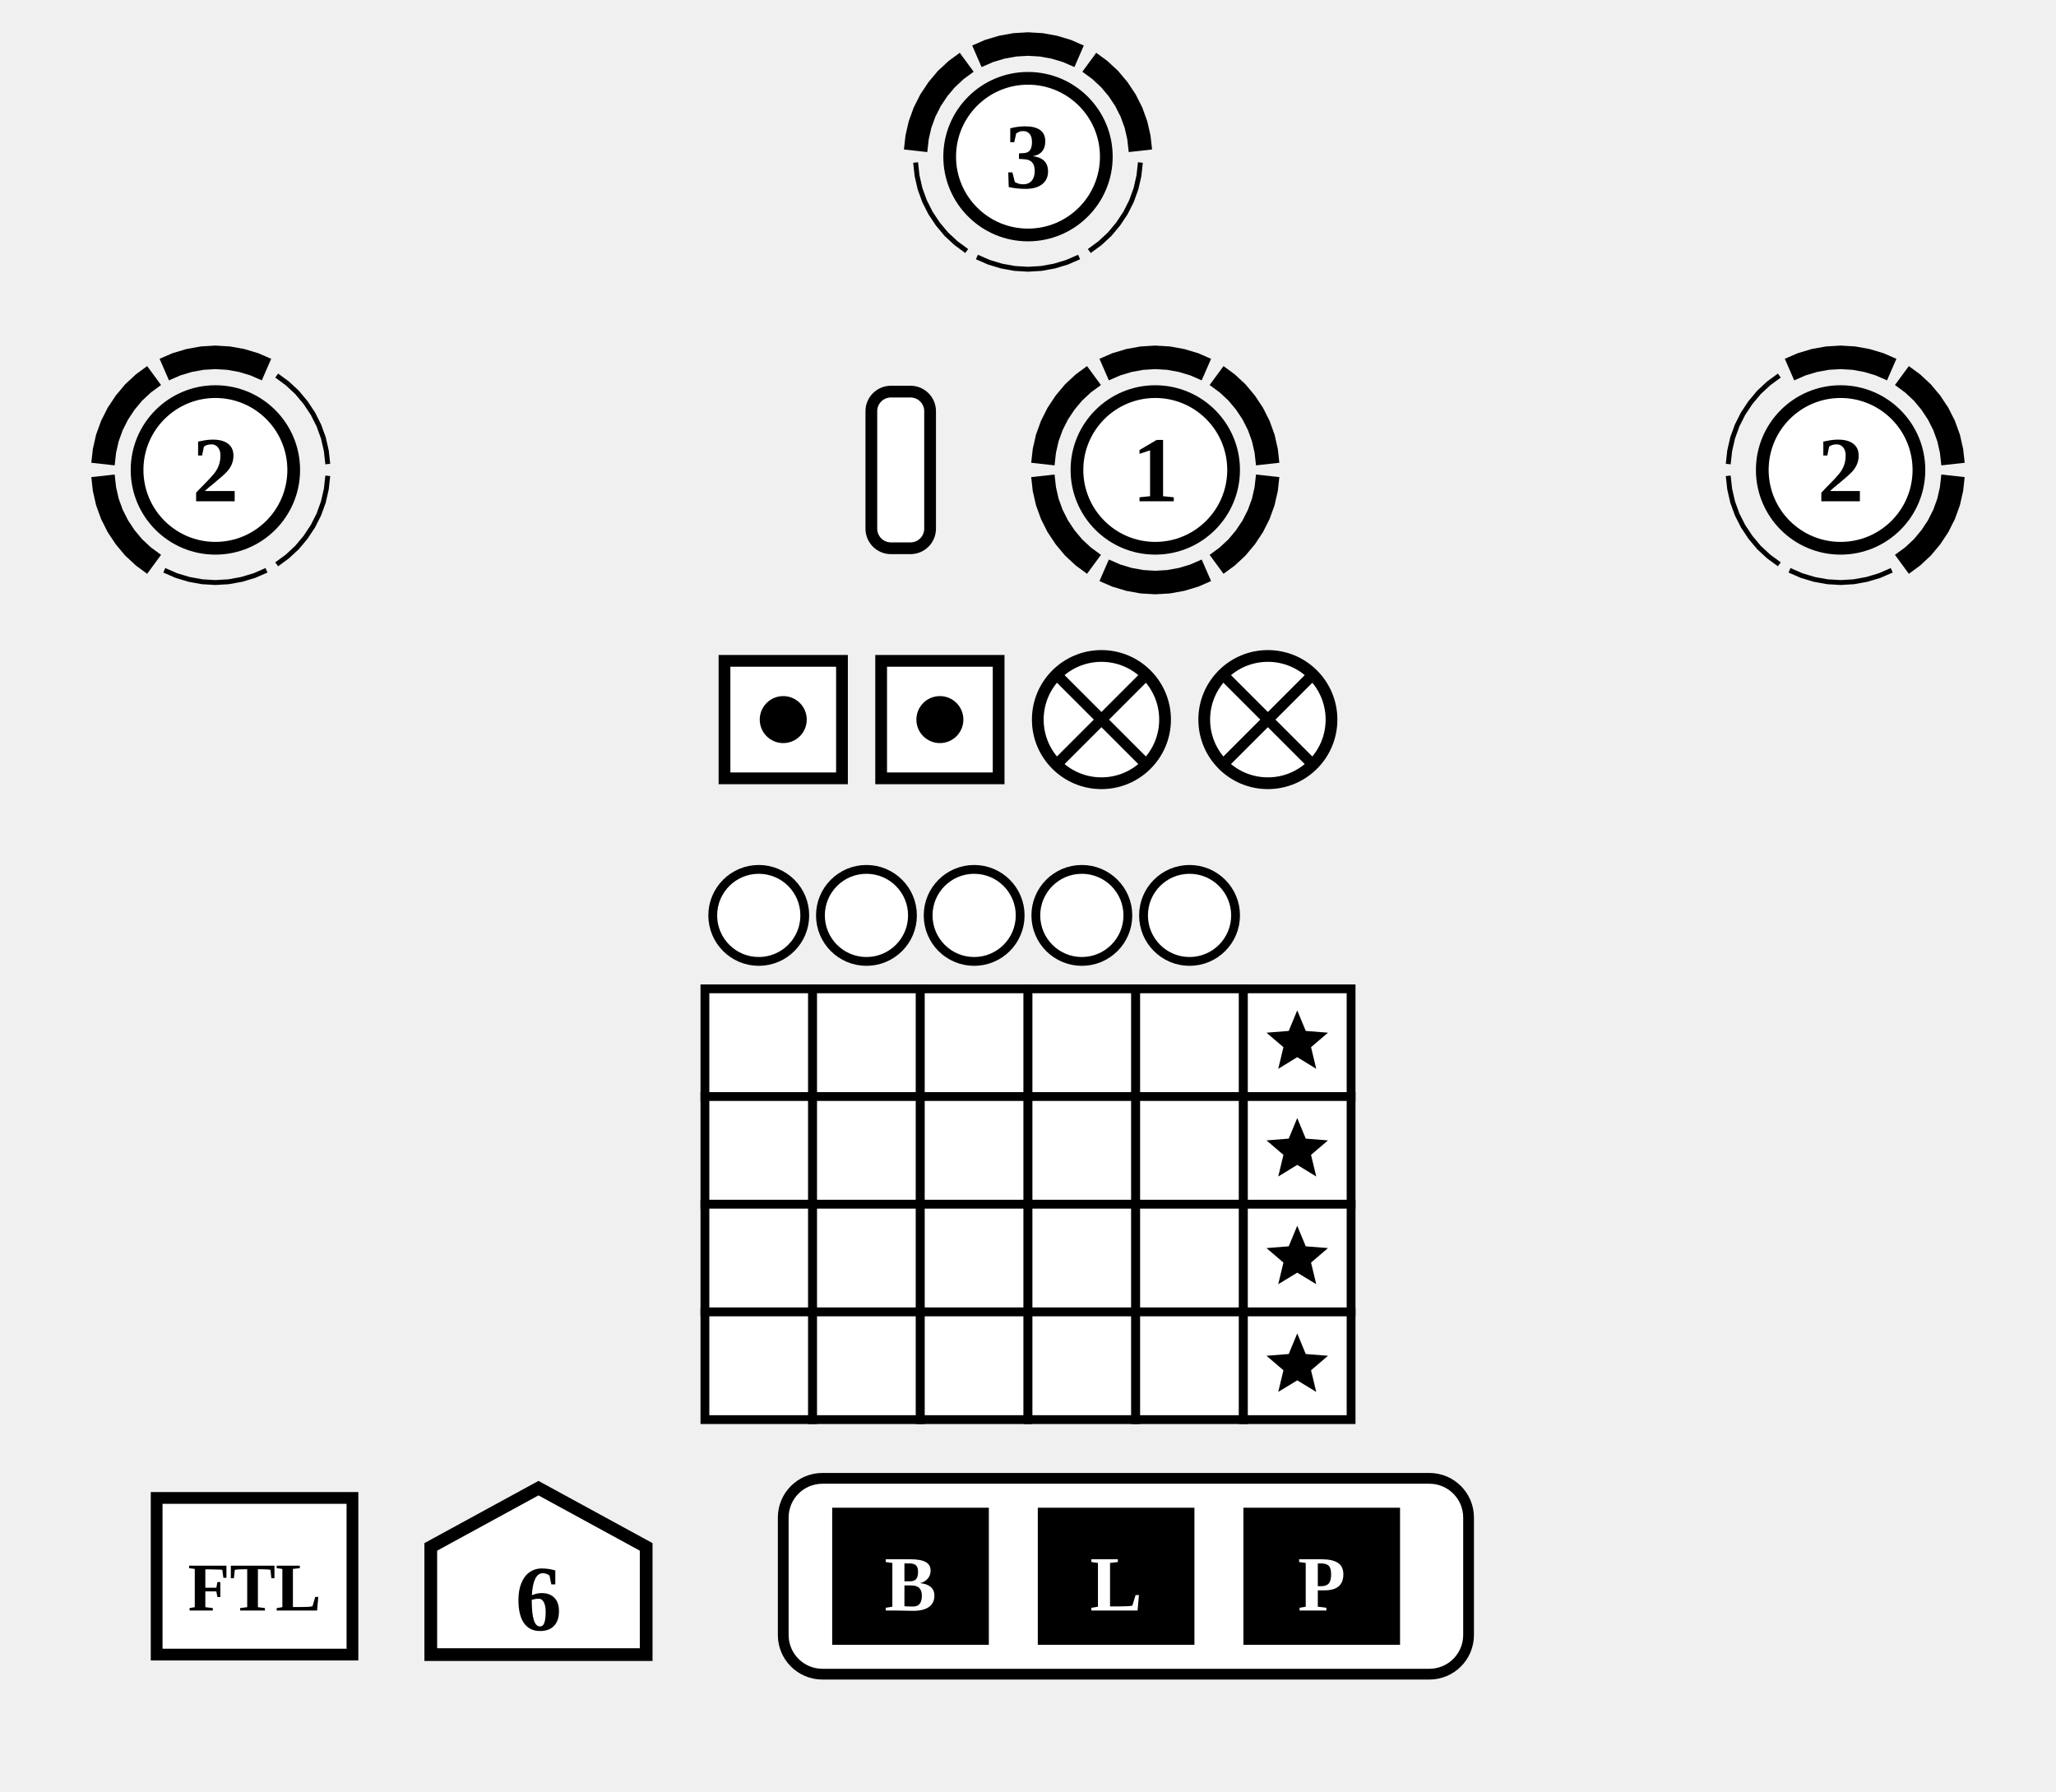
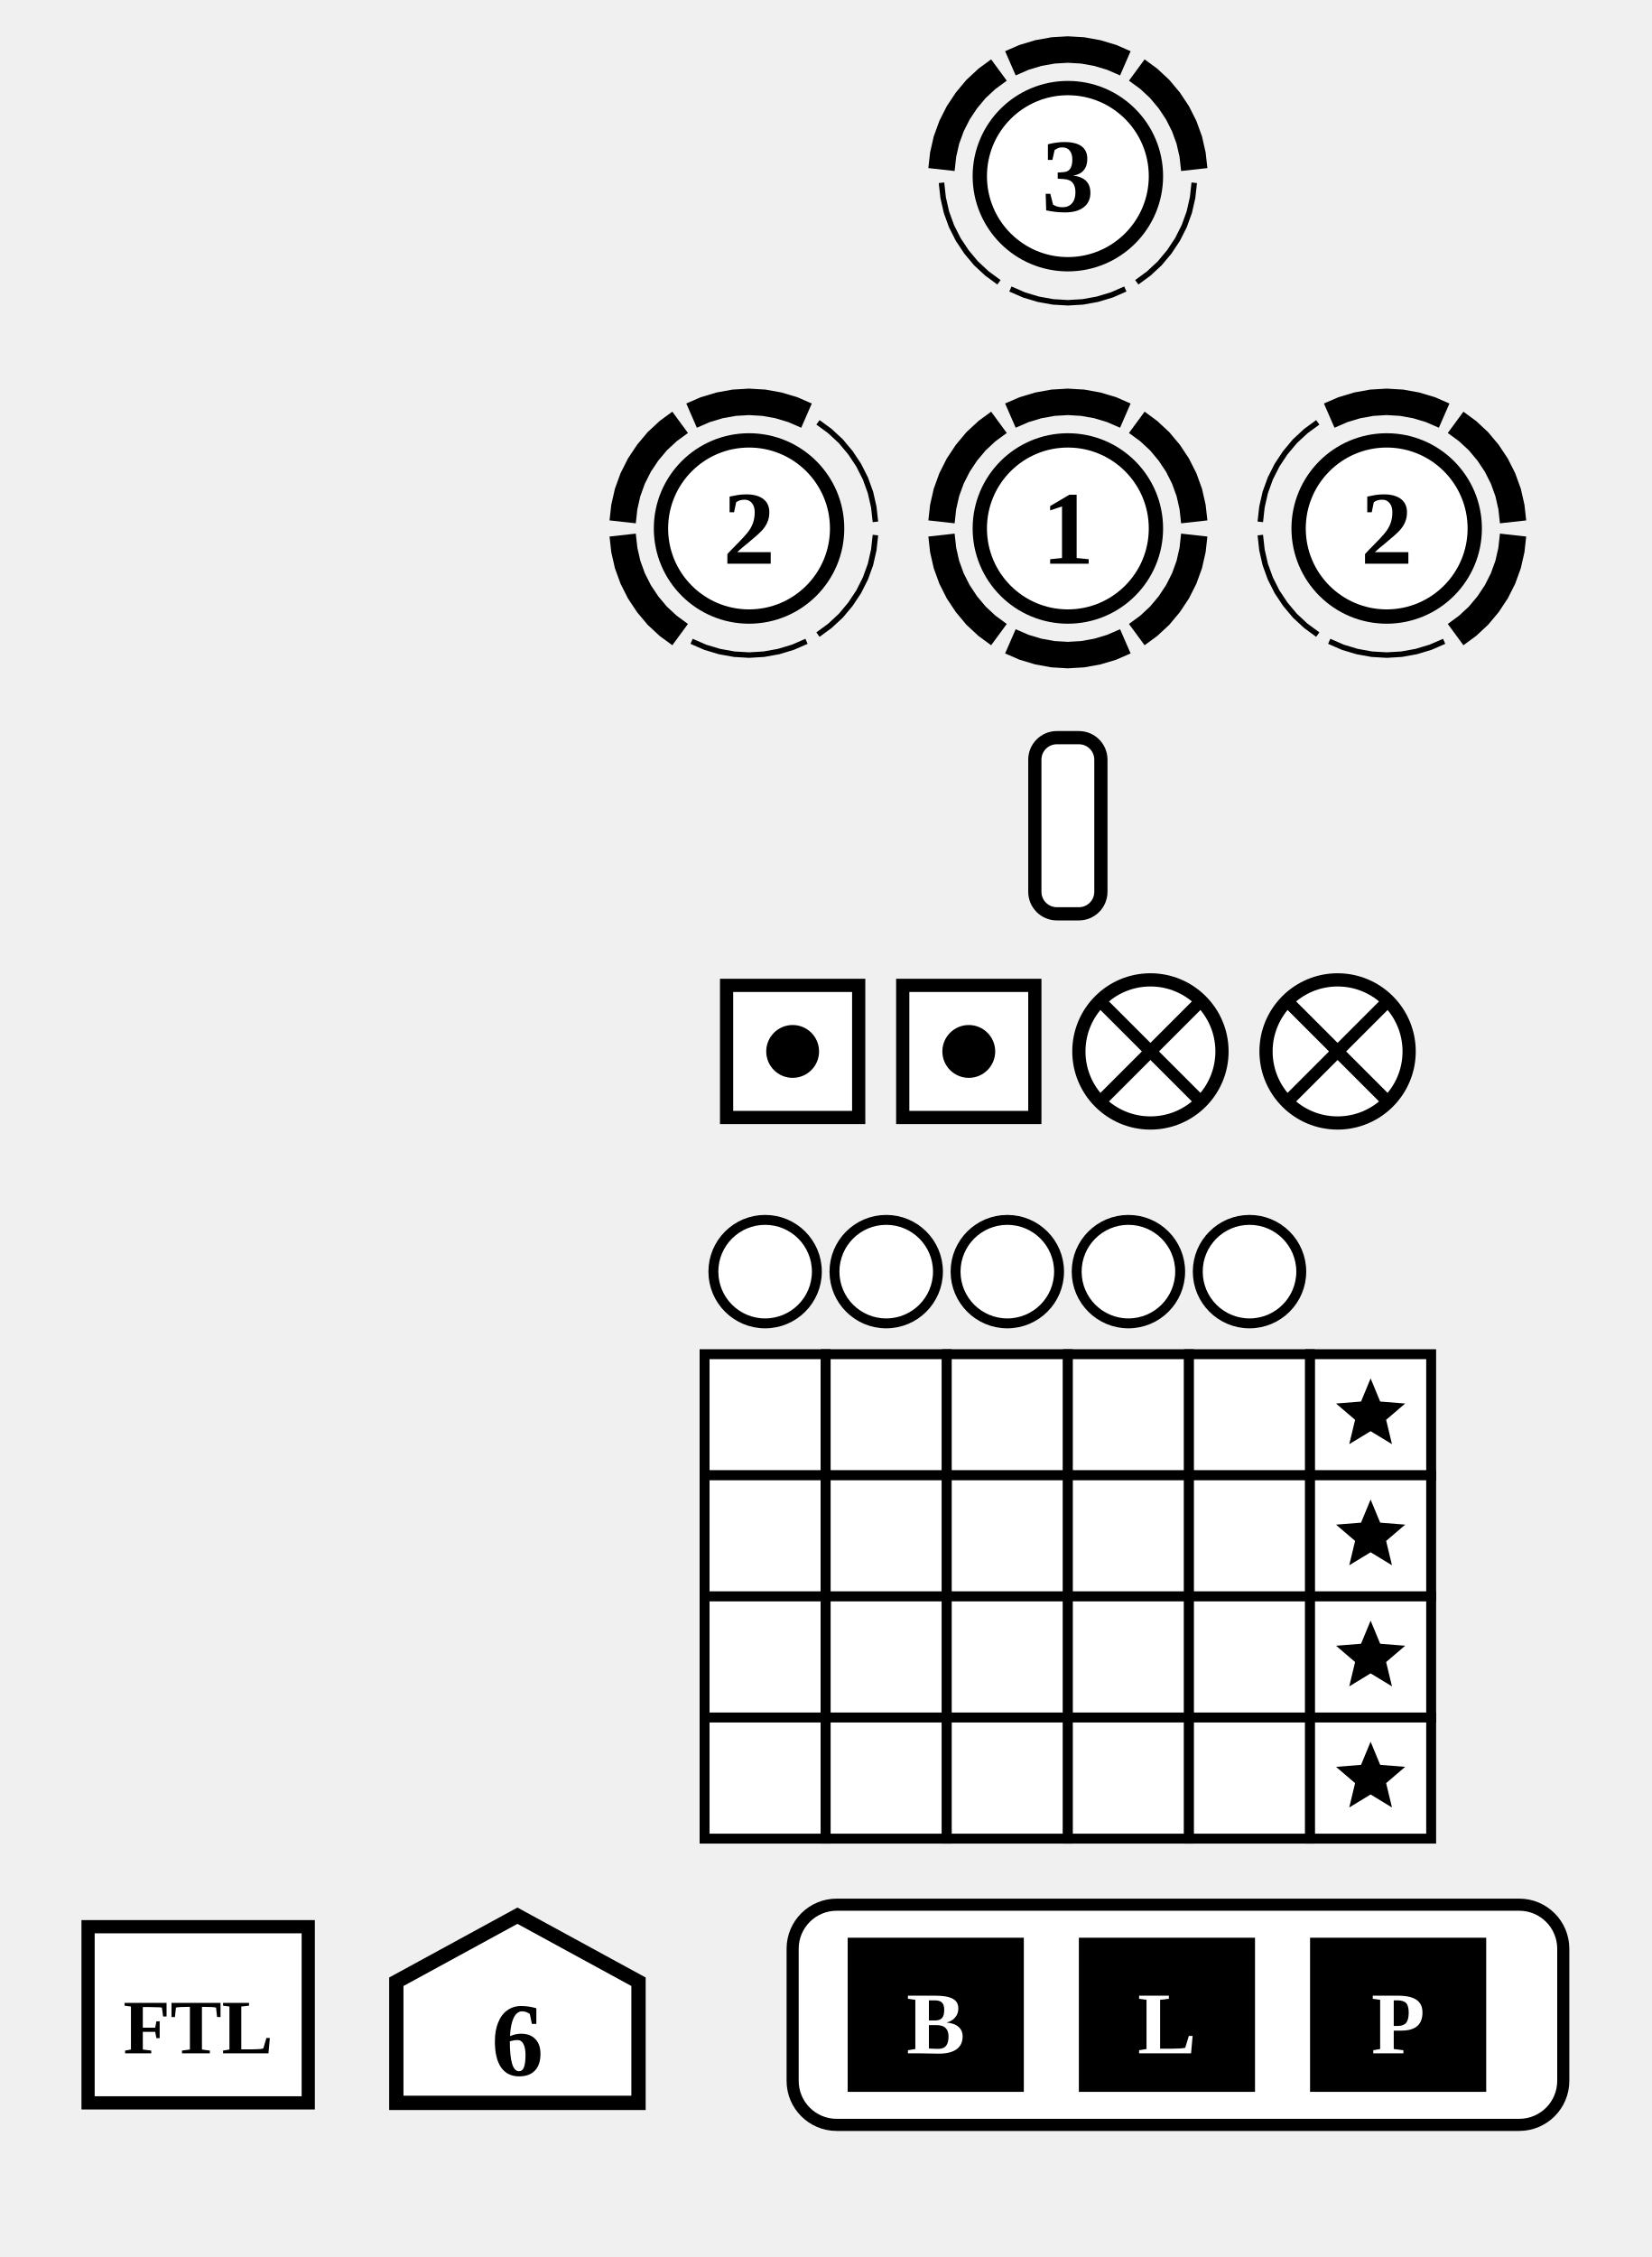
- <svg xmlns="http://www.w3.org/2000/svg" viewBox="0 0 210 183" class="ssd">
+ <svg xmlns="http://www.w3.org/2000/svg" viewBox="8 0 150 205" class="ssd">
  <circle cx="105" cy="16" r="8" fill="white" stroke="black" stroke-width="1.3" data-ref="system:s1" />
  <text x="105" y="19.2" font-size="9.5" text-anchor="middle" fill="black" font-weight="700" data-ref="system:s1">3</text>
  <path d="M99.78 5.75 L101.02 5.21 L102.32 4.82 L103.65 4.58 L105 4.5 L106.35 4.58 L107.68 4.82 L108.98 5.21 L110.22 5.75" fill="none" stroke="black" stroke-width="2.4" data-ref="system:s1" />
  <path d="M111.26 6.36 L112.35 7.16 L113.34 8.08 L114.21 9.12 L114.96 10.25 L115.57 11.46 L116.03 12.73 L116.33 14.05 L116.48 15.4" fill="none" stroke="black" stroke-width="2.4" data-ref="system:s1" />
  <path d="M116.48 16.6 L116.33 17.95 L116.03 19.27 L115.57 20.54 L114.96 21.75 L114.21 22.88 L113.34 23.92 L112.35 24.84 L111.26 25.64" fill="none" stroke="black" stroke-width="0.5" data-ref="system:s1" />
  <path d="M110.22 26.25 L108.98 26.79 L107.68 27.18 L106.35 27.42 L105 27.5 L103.65 27.42 L102.32 27.18 L101.02 26.79 L99.78 26.25" fill="none" stroke="black" stroke-width="0.5" data-ref="system:s1" />
  <path d="M98.74 25.64 L97.65 24.84 L96.66 23.92 L95.79 22.88 L95.04 21.75 L94.43 20.54 L93.97 19.27 L93.67 17.95 L93.52 16.6" fill="none" stroke="black" stroke-width="0.5" data-ref="system:s1" />
  <path d="M93.52 15.4 L93.67 14.05 L93.97 12.73 L94.43 11.46 L95.04 10.25 L95.79 9.12 L96.66 8.08 L97.65 7.16 L98.74 6.36" fill="none" stroke="black" stroke-width="2.4" data-ref="system:s1" />
-   <circle cx="22" cy="48" r="8" fill="white" stroke="black" stroke-width="1.3" data-ref="system:s2" />
-   <text x="22" y="51.2" font-size="9.5" text-anchor="middle" fill="black" font-weight="700" data-ref="system:s2">2</text>
-   <path d="M16.78 37.75 L18.02 37.21 L19.32 36.82 L20.65 36.58 L22 36.5 L23.35 36.58 L24.68 36.82 L25.98 37.21 L27.22 37.75" fill="none" stroke="black" stroke-width="2.4" data-ref="system:s2" />
-   <path d="M28.26 38.36 L29.35 39.16 L30.34 40.08 L31.21 41.12 L31.96 42.25 L32.57 43.46 L33.03 44.73 L33.33 46.05 L33.48 47.4" fill="none" stroke="black" stroke-width="0.5" data-ref="system:s2" />
-   <path d="M33.48 48.6 L33.33 49.95 L33.03 51.27 L32.57 52.54 L31.96 53.75 L31.21 54.88 L30.34 55.92 L29.35 56.84 L28.26 57.64" fill="none" stroke="black" stroke-width="0.5" data-ref="system:s2" />
-   <path d="M27.22 58.25 L25.98 58.79 L24.68 59.18 L23.35 59.42 L22 59.5 L20.65 59.42 L19.32 59.18 L18.02 58.79 L16.78 58.25" fill="none" stroke="black" stroke-width="0.5" data-ref="system:s2" />
-   <path d="M15.74 57.64 L14.65 56.84 L13.66 55.92 L12.79 54.88 L12.04 53.75 L11.43 52.54 L10.97 51.27 L10.67 49.95 L10.52 48.6" fill="none" stroke="black" stroke-width="2.4" data-ref="system:s2" />
-   <path d="M10.52 47.4 L10.67 46.05 L10.97 44.73 L11.43 43.46 L12.04 42.25 L12.79 41.12 L13.66 40.08 L14.65 39.16 L15.74 38.36" fill="none" stroke="black" stroke-width="2.4" data-ref="system:s2" />
-   <circle cx="188" cy="48" r="8" fill="white" stroke="black" stroke-width="1.3" data-ref="system:s3" />
-   <text x="188" y="51.2" font-size="9.5" text-anchor="middle" fill="black" font-weight="700" data-ref="system:s3">2</text>
-   <path d="M182.78 37.75 L184.02 37.21 L185.32 36.82 L186.65 36.58 L188 36.5 L189.35 36.58 L190.68 36.82 L191.98 37.21 L193.22 37.75" fill="none" stroke="black" stroke-width="2.4" data-ref="system:s3" />
-   <path d="M194.26 38.36 L195.35 39.16 L196.34 40.08 L197.21 41.12 L197.96 42.25 L198.57 43.46 L199.03 44.73 L199.33 46.05 L199.48 47.4" fill="none" stroke="black" stroke-width="2.4" data-ref="system:s3" />
-   <path d="M199.48 48.6 L199.33 49.95 L199.03 51.27 L198.57 52.54 L197.96 53.75 L197.21 54.88 L196.34 55.92 L195.35 56.84 L194.26 57.64" fill="none" stroke="black" stroke-width="2.4" data-ref="system:s3" />
-   <path d="M193.22 58.25 L191.98 58.79 L190.68 59.18 L189.35 59.42 L188 59.5 L186.65 59.42 L185.32 59.18 L184.02 58.79 L182.78 58.25" fill="none" stroke="black" stroke-width="0.5" data-ref="system:s3" />
-   <path d="M181.74 57.64 L180.65 56.84 L179.66 55.92 L178.79 54.88 L178.04 53.75 L177.43 52.54 L176.97 51.27 L176.67 49.95 L176.52 48.6" fill="none" stroke="black" stroke-width="0.5" data-ref="system:s3" />
-   <path d="M176.52 47.4 L176.67 46.05 L176.97 44.73 L177.43 43.46 L178.04 42.25 L178.79 41.12 L179.66 40.08 L180.65 39.16 L181.74 38.36" fill="none" stroke="black" stroke-width="0.5" data-ref="system:s3" />
-   <rect x="89" y="40" width="6" height="16" rx="2" fill="white" stroke="black" stroke-width="1.2" data-ref="system:s9" />
-   <circle cx="118" cy="48" r="8" fill="white" stroke="black" stroke-width="1.3" data-ref="system:s4" />
-   <text x="118" y="51.2" font-size="9.5" text-anchor="middle" fill="black" font-weight="700" data-ref="system:s4">1</text>
-   <path d="M112.78 37.75 L114.02 37.21 L115.32 36.82 L116.65 36.58 L118 36.5 L119.35 36.58 L120.68 36.82 L121.98 37.21 L123.22 37.75" fill="none" stroke="black" stroke-width="2.4" data-ref="system:s4" />
-   <path d="M124.26 38.36 L125.35 39.16 L126.34 40.08 L127.21 41.12 L127.96 42.25 L128.57 43.46 L129.03 44.73 L129.33 46.05 L129.48 47.4" fill="none" stroke="black" stroke-width="2.4" data-ref="system:s4" />
-   <path d="M129.48 48.6 L129.33 49.95 L129.03 51.27 L128.57 52.54 L127.96 53.75 L127.21 54.88 L126.34 55.92 L125.35 56.84 L124.26 57.64" fill="none" stroke="black" stroke-width="2.4" data-ref="system:s4" />
-   <path d="M123.22 58.25 L121.98 58.79 L120.68 59.18 L119.35 59.42 L118 59.5 L116.65 59.42 L115.32 59.18 L114.02 58.79 L112.78 58.25" fill="none" stroke="black" stroke-width="2.4" data-ref="system:s4" />
-   <path d="M111.74 57.64 L110.65 56.84 L109.66 55.92 L108.79 54.88 L108.04 53.75 L107.43 52.54 L106.97 51.27 L106.67 49.95 L106.52 48.6" fill="none" stroke="black" stroke-width="2.4" data-ref="system:s4" />
-   <path d="M106.52 47.4 L106.67 46.05 L106.97 44.73 L107.43 43.46 L108.04 42.25 L108.79 41.12 L109.66 40.08 L110.65 39.16 L111.74 38.36" fill="none" stroke="black" stroke-width="2.4" data-ref="system:s4" />
-   <rect x="74" y="67.5" width="12" height="12" fill="white" stroke="black" stroke-width="1.2" data-ref="system:s7" />
-   <circle cx="80" cy="73.5" r="2.4" fill="black" stroke="none" stroke-width="0" data-ref="system:s7" />
-   <rect x="90" y="67.5" width="12" height="12" fill="white" stroke="black" stroke-width="1.2" data-ref="system:s8" />
-   <circle cx="96" cy="73.5" r="2.4" fill="black" stroke="none" stroke-width="0" data-ref="system:s8" />
-   <circle cx="112.5" cy="73.5" r="6.5" fill="white" stroke="black" stroke-width="1.2" data-ref="system:s5" />
-   <path d="M108 69 L117 78 M117 69 L108 78" fill="none" stroke="black" stroke-width="1.1" data-ref="system:s5" />
-   <circle cx="129.5" cy="73.5" r="6.5" fill="white" stroke="black" stroke-width="1.2" data-ref="system:s6" />
-   <path d="M125 69 L134 78 M134 69 L125 78" fill="none" stroke="black" stroke-width="1.1" data-ref="system:s6" />
-   <circle cx="77.5" cy="93.5" r="4.7" fill="white" stroke="black" stroke-width="0.9" data-ref="armour:1" />
-   <circle cx="88.5" cy="93.5" r="4.7" fill="white" stroke="black" stroke-width="0.9" data-ref="armour:2" />
-   <circle cx="99.5" cy="93.5" r="4.7" fill="white" stroke="black" stroke-width="0.9" data-ref="armour:3" />
-   <circle cx="110.5" cy="93.5" r="4.7" fill="white" stroke="black" stroke-width="0.9" data-ref="armour:4" />
-   <circle cx="121.5" cy="93.5" r="4.7" fill="white" stroke="black" stroke-width="0.9" data-ref="armour:5" />
-   <rect x="72" y="101" width="11" height="11" fill="white" stroke="black" stroke-width="0.9" data-ref="hull:1" />
-   <rect x="83" y="101" width="11" height="11" fill="white" stroke="black" stroke-width="0.9" data-ref="hull:2" />
-   <rect x="94" y="101" width="11" height="11" fill="white" stroke="black" stroke-width="0.9" data-ref="hull:3" />
-   <rect x="105" y="101" width="11" height="11" fill="white" stroke="black" stroke-width="0.9" data-ref="hull:4" />
-   <rect x="116" y="101" width="11" height="11" fill="white" stroke="black" stroke-width="0.9" data-ref="hull:5" />
-   <rect x="127" y="101" width="11" height="11" fill="white" stroke="black" stroke-width="0.9" data-ref="hull:6" />
-   <path d="M132.5 103.2L133.37 105.3L135.64 105.48L133.91 106.96L134.44 109.17L132.5 107.98L130.56 109.17L131.09 106.96L129.36 105.48L131.63 105.3Z" fill="black" stroke="none" stroke-width="0" />
-   <rect x="72" y="112" width="11" height="11" fill="white" stroke="black" stroke-width="0.9" data-ref="hull:7" />
-   <rect x="83" y="112" width="11" height="11" fill="white" stroke="black" stroke-width="0.9" data-ref="hull:8" />
-   <rect x="94" y="112" width="11" height="11" fill="white" stroke="black" stroke-width="0.9" data-ref="hull:9" />
-   <rect x="105" y="112" width="11" height="11" fill="white" stroke="black" stroke-width="0.9" data-ref="hull:10" />
-   <rect x="116" y="112" width="11" height="11" fill="white" stroke="black" stroke-width="0.9" data-ref="hull:11" />
-   <rect x="127" y="112" width="11" height="11" fill="white" stroke="black" stroke-width="0.9" data-ref="hull:12" />
-   <path d="M132.5 114.2L133.37 116.3L135.64 116.48L133.91 117.96L134.44 120.17L132.5 118.98L130.56 120.17L131.09 117.96L129.36 116.48L131.63 116.3Z" fill="black" stroke="none" stroke-width="0" />
-   <rect x="72" y="123" width="11" height="11" fill="white" stroke="black" stroke-width="0.9" data-ref="hull:13" />
-   <rect x="83" y="123" width="11" height="11" fill="white" stroke="black" stroke-width="0.9" data-ref="hull:14" />
-   <rect x="94" y="123" width="11" height="11" fill="white" stroke="black" stroke-width="0.9" data-ref="hull:15" />
-   <rect x="105" y="123" width="11" height="11" fill="white" stroke="black" stroke-width="0.9" data-ref="hull:16" />
-   <rect x="116" y="123" width="11" height="11" fill="white" stroke="black" stroke-width="0.9" data-ref="hull:17" />
-   <rect x="127" y="123" width="11" height="11" fill="white" stroke="black" stroke-width="0.9" data-ref="hull:18" />
+   <circle cx="105" cy="48" r="8" fill="white" stroke="black" stroke-width="1.3" data-ref="system:s4" />
+   <text x="105" y="51.2" font-size="9.5" text-anchor="middle" fill="black" font-weight="700" data-ref="system:s4">1</text>
+   <path d="M99.78 37.75 L101.02 37.21 L102.32 36.82 L103.65 36.58 L105 36.5 L106.35 36.58 L107.68 36.82 L108.98 37.21 L110.22 37.75" fill="none" stroke="black" stroke-width="2.4" data-ref="system:s4" />
+   <path d="M111.26 38.36 L112.35 39.16 L113.34 40.08 L114.21 41.12 L114.96 42.25 L115.57 43.46 L116.03 44.73 L116.33 46.05 L116.48 47.4" fill="none" stroke="black" stroke-width="2.4" data-ref="system:s4" />
+   <path d="M116.48 48.6 L116.33 49.95 L116.03 51.27 L115.57 52.54 L114.96 53.75 L114.21 54.88 L113.34 55.92 L112.35 56.84 L111.26 57.64" fill="none" stroke="black" stroke-width="2.4" data-ref="system:s4" />
+   <path d="M110.22 58.25 L108.98 58.79 L107.68 59.18 L106.35 59.42 L105 59.5 L103.65 59.42 L102.32 59.18 L101.02 58.79 L99.78 58.25" fill="none" stroke="black" stroke-width="2.4" data-ref="system:s4" />
+   <path d="M98.74 57.64 L97.65 56.84 L96.66 55.92 L95.79 54.88 L95.04 53.75 L94.43 52.54 L93.97 51.27 L93.67 49.95 L93.52 48.6" fill="none" stroke="black" stroke-width="2.4" data-ref="system:s4" />
+   <path d="M93.52 47.4 L93.67 46.05 L93.97 44.73 L94.43 43.46 L95.04 42.25 L95.79 41.12 L96.66 40.08 L97.65 39.16 L98.74 38.36" fill="none" stroke="black" stroke-width="2.4" data-ref="system:s4" />
+   <rect x="102" y="67" width="6" height="16" rx="2" fill="white" stroke="black" stroke-width="1.2" data-ref="system:s9" />
+   <circle cx="76.04" cy="48" r="8" fill="white" stroke="black" stroke-width="1.3" data-ref="system:s2" />
+   <text x="76.04" y="51.2" font-size="9.5" text-anchor="middle" fill="black" font-weight="700" data-ref="system:s2">2</text>
+   <path d="M70.82 37.75 L72.06 37.21 L73.36 36.82 L74.69 36.58 L76.04 36.5 L77.39 36.58 L78.72 36.82 L80.02 37.21 L81.26 37.75" fill="none" stroke="black" stroke-width="2.4" data-ref="system:s2" />
+   <path d="M82.3 38.36 L83.39 39.16 L84.38 40.08 L85.25 41.12 L86 42.25 L86.61 43.46 L87.07 44.73 L87.37 46.05 L87.52 47.4" fill="none" stroke="black" stroke-width="0.5" data-ref="system:s2" />
+   <path d="M87.52 48.6 L87.37 49.95 L87.07 51.27 L86.61 52.54 L86 53.75 L85.25 54.88 L84.38 55.92 L83.39 56.84 L82.3 57.64" fill="none" stroke="black" stroke-width="0.5" data-ref="system:s2" />
+   <path d="M81.26 58.25 L80.02 58.79 L78.72 59.18 L77.39 59.42 L76.04 59.5 L74.69 59.42 L73.36 59.18 L72.06 58.79 L70.82 58.25" fill="none" stroke="black" stroke-width="0.5" data-ref="system:s2" />
+   <path d="M69.78 57.64 L68.69 56.84 L67.7 55.92 L66.83 54.88 L66.08 53.75 L65.47 52.54 L65.01 51.27 L64.71 49.95 L64.56 48.6" fill="none" stroke="black" stroke-width="2.4" data-ref="system:s2" />
+   <path d="M64.56 47.4 L64.71 46.05 L65.01 44.73 L65.47 43.46 L66.08 42.25 L66.83 41.12 L67.7 40.08 L68.69 39.16 L69.78 38.36" fill="none" stroke="black" stroke-width="2.4" data-ref="system:s2" />
+   <circle cx="133.96" cy="48" r="8" fill="white" stroke="black" stroke-width="1.3" data-ref="system:s3" />
+   <text x="133.96" y="51.2" font-size="9.5" text-anchor="middle" fill="black" font-weight="700" data-ref="system:s3">2</text>
+   <path d="M128.74 37.75 L129.98 37.21 L131.28 36.82 L132.61 36.58 L133.96 36.5 L135.31 36.58 L136.64 36.82 L137.94 37.21 L139.18 37.75" fill="none" stroke="black" stroke-width="2.4" data-ref="system:s3" />
+   <path d="M140.22 38.36 L141.31 39.16 L142.3 40.08 L143.17 41.12 L143.92 42.25 L144.53 43.46 L144.99 44.73 L145.29 46.05 L145.44 47.4" fill="none" stroke="black" stroke-width="2.4" data-ref="system:s3" />
+   <path d="M145.44 48.6 L145.29 49.95 L144.99 51.27 L144.53 52.54 L143.92 53.75 L143.17 54.88 L142.3 55.92 L141.31 56.84 L140.22 57.64" fill="none" stroke="black" stroke-width="2.4" data-ref="system:s3" />
+   <path d="M139.18 58.25 L137.94 58.79 L136.64 59.18 L135.31 59.42 L133.96 59.5 L132.61 59.42 L131.28 59.18 L129.98 58.79 L128.74 58.25" fill="none" stroke="black" stroke-width="0.5" data-ref="system:s3" />
+   <path d="M127.7 57.64 L126.61 56.84 L125.62 55.92 L124.75 54.88 L124 53.75 L123.39 52.54 L122.93 51.27 L122.63 49.95 L122.48 48.6" fill="none" stroke="black" stroke-width="0.5" data-ref="system:s3" />
+   <path d="M122.48 47.4 L122.63 46.05 L122.93 44.73 L123.39 43.46 L124 42.25 L124.75 41.12 L125.62 40.08 L126.61 39.16 L127.7 38.36" fill="none" stroke="black" stroke-width="0.5" data-ref="system:s3" />
+   <rect x="74" y="89.5" width="12" height="12" fill="white" stroke="black" stroke-width="1.2" data-ref="system:s7" />
+   <circle cx="80" cy="95.5" r="2.4" fill="black" stroke="none" stroke-width="0" data-ref="system:s7" />
+   <rect x="90" y="89.5" width="12" height="12" fill="white" stroke="black" stroke-width="1.2" data-ref="system:s8" />
+   <circle cx="96" cy="95.5" r="2.4" fill="black" stroke="none" stroke-width="0" data-ref="system:s8" />
+   <circle cx="112.5" cy="95.5" r="6.5" fill="white" stroke="black" stroke-width="1.2" data-ref="system:s5" />
+   <path d="M108 91 L117 100 M117 91 L108 100" fill="none" stroke="black" stroke-width="1.1" data-ref="system:s5" />
+   <circle cx="129.5" cy="95.5" r="6.5" fill="white" stroke="black" stroke-width="1.2" data-ref="system:s6" />
+   <path d="M125 91 L134 100 M134 91 L125 100" fill="none" stroke="black" stroke-width="1.1" data-ref="system:s6" />
+   <circle cx="77.5" cy="115.5" r="4.7" fill="white" stroke="black" stroke-width="0.9" data-ref="armour:1" />
+   <circle cx="88.5" cy="115.5" r="4.7" fill="white" stroke="black" stroke-width="0.9" data-ref="armour:2" />
+   <circle cx="99.5" cy="115.5" r="4.7" fill="white" stroke="black" stroke-width="0.9" data-ref="armour:3" />
+   <circle cx="110.5" cy="115.5" r="4.7" fill="white" stroke="black" stroke-width="0.9" data-ref="armour:4" />
+   <circle cx="121.5" cy="115.5" r="4.7" fill="white" stroke="black" stroke-width="0.9" data-ref="armour:5" />
+   <rect x="72" y="123" width="11" height="11" fill="white" stroke="black" stroke-width="0.9" data-ref="hull:1" />
+   <rect x="83" y="123" width="11" height="11" fill="white" stroke="black" stroke-width="0.9" data-ref="hull:2" />
+   <rect x="94" y="123" width="11" height="11" fill="white" stroke="black" stroke-width="0.9" data-ref="hull:3" />
+   <rect x="105" y="123" width="11" height="11" fill="white" stroke="black" stroke-width="0.9" data-ref="hull:4" />
+   <rect x="116" y="123" width="11" height="11" fill="white" stroke="black" stroke-width="0.9" data-ref="hull:5" />
+   <rect x="127" y="123" width="11" height="11" fill="white" stroke="black" stroke-width="0.9" data-ref="hull:6" />
  <path d="M132.5 125.2L133.37 127.3L135.64 127.48L133.91 128.96L134.44 131.17L132.5 129.99L130.56 131.17L131.09 128.96L129.36 127.48L131.63 127.3Z" fill="black" stroke="none" stroke-width="0" />
-   <rect x="72" y="134" width="11" height="11" fill="white" stroke="black" stroke-width="0.9" data-ref="hull:19" />
-   <rect x="83" y="134" width="11" height="11" fill="white" stroke="black" stroke-width="0.9" data-ref="hull:20" />
-   <rect x="94" y="134" width="11" height="11" fill="white" stroke="black" stroke-width="0.9" data-ref="hull:21" />
-   <rect x="105" y="134" width="11" height="11" fill="white" stroke="black" stroke-width="0.9" data-ref="hull:22" />
-   <rect x="116" y="134" width="11" height="11" fill="white" stroke="black" stroke-width="0.9" data-ref="hull:23" />
-   <rect x="127" y="134" width="11" height="11" fill="white" stroke="black" stroke-width="0.9" data-ref="hull:24" />
+   <rect x="72" y="134" width="11" height="11" fill="white" stroke="black" stroke-width="0.9" data-ref="hull:7" />
+   <rect x="83" y="134" width="11" height="11" fill="white" stroke="black" stroke-width="0.9" data-ref="hull:8" />
+   <rect x="94" y="134" width="11" height="11" fill="white" stroke="black" stroke-width="0.9" data-ref="hull:9" />
+   <rect x="105" y="134" width="11" height="11" fill="white" stroke="black" stroke-width="0.9" data-ref="hull:10" />
+   <rect x="116" y="134" width="11" height="11" fill="white" stroke="black" stroke-width="0.9" data-ref="hull:11" />
+   <rect x="127" y="134" width="11" height="11" fill="white" stroke="black" stroke-width="0.9" data-ref="hull:12" />
  <path d="M132.5 136.2L133.37 138.3L135.64 138.48L133.91 139.96L134.44 142.17L132.5 140.99L130.56 142.17L131.09 139.96L129.36 138.48L131.63 138.3Z" fill="black" stroke="none" stroke-width="0" />
-   <rect x="16" y="153" width="20" height="16" fill="white" stroke="black" stroke-width="1.2" />
-   <text x="26" y="164.5" font-size="7" text-anchor="middle" fill="black" font-weight="700">FTL</text>
-   <path d="M44 169 L44 158 L55 152 L66 158 L66 169 Z" fill="white" stroke="black" stroke-width="1.3" />
-   <text x="55" y="166.5" font-size="9.5" text-anchor="middle" fill="black" font-weight="700">6</text>
-   <rect x="80" y="151" width="70" height="20" rx="4" fill="white" stroke="black" stroke-width="1.1" />
-   <rect x="85" y="154" width="16" height="14" fill="black" stroke="none" stroke-width="0" />
-   <text x="93" y="164.5" font-size="8" text-anchor="middle" fill="white" font-weight="700">B</text>
-   <rect x="106" y="154" width="16" height="14" fill="black" stroke="none" stroke-width="0" />
-   <text x="114" y="164.5" font-size="8" text-anchor="middle" fill="white" font-weight="700">L</text>
-   <rect x="127" y="154" width="16" height="14" fill="black" stroke="none" stroke-width="0" />
-   <text x="135" y="164.5" font-size="8" text-anchor="middle" fill="white" font-weight="700">P</text>
+   <rect x="72" y="145" width="11" height="11" fill="white" stroke="black" stroke-width="0.9" data-ref="hull:13" />
+   <rect x="83" y="145" width="11" height="11" fill="white" stroke="black" stroke-width="0.9" data-ref="hull:14" />
+   <rect x="94" y="145" width="11" height="11" fill="white" stroke="black" stroke-width="0.9" data-ref="hull:15" />
+   <rect x="105" y="145" width="11" height="11" fill="white" stroke="black" stroke-width="0.9" data-ref="hull:16" />
+   <rect x="116" y="145" width="11" height="11" fill="white" stroke="black" stroke-width="0.9" data-ref="hull:17" />
+   <rect x="127" y="145" width="11" height="11" fill="white" stroke="black" stroke-width="0.9" data-ref="hull:18" />
+   <path d="M132.5 147.2L133.37 149.3L135.64 149.48L133.91 150.96L134.44 153.17L132.5 151.99L130.56 153.17L131.09 150.96L129.36 149.48L131.63 149.3Z" fill="black" stroke="none" stroke-width="0" />
+   <rect x="72" y="156" width="11" height="11" fill="white" stroke="black" stroke-width="0.9" data-ref="hull:19" />
+   <rect x="83" y="156" width="11" height="11" fill="white" stroke="black" stroke-width="0.9" data-ref="hull:20" />
+   <rect x="94" y="156" width="11" height="11" fill="white" stroke="black" stroke-width="0.9" data-ref="hull:21" />
+   <rect x="105" y="156" width="11" height="11" fill="white" stroke="black" stroke-width="0.9" data-ref="hull:22" />
+   <rect x="116" y="156" width="11" height="11" fill="white" stroke="black" stroke-width="0.9" data-ref="hull:23" />
+   <rect x="127" y="156" width="11" height="11" fill="white" stroke="black" stroke-width="0.9" data-ref="hull:24" />
+   <path d="M132.5 158.2L133.37 160.3L135.64 160.48L133.91 161.96L134.44 164.17L132.5 162.99L130.56 164.17L131.09 161.96L129.36 160.48L131.63 160.3Z" fill="black" stroke="none" stroke-width="0" />
+   <rect x="16" y="175" width="20" height="16" fill="white" stroke="black" stroke-width="1.2" />
+   <text x="26" y="186.5" font-size="7" text-anchor="middle" fill="black" font-weight="700">FTL</text>
+   <path d="M44 191 L44 180 L55 174 L66 180 L66 191 Z" fill="white" stroke="black" stroke-width="1.3" />
+   <text x="55" y="188.5" font-size="9.5" text-anchor="middle" fill="black" font-weight="700">6</text>
+   <rect x="80" y="173" width="70" height="20" rx="4" fill="white" stroke="black" stroke-width="1.1" />
+   <rect x="85" y="176" width="16" height="14" fill="black" stroke="none" stroke-width="0" />
+   <text x="93" y="186.5" font-size="8" text-anchor="middle" fill="white" font-weight="700">B</text>
+   <rect x="106" y="176" width="16" height="14" fill="black" stroke="none" stroke-width="0" />
+   <text x="114" y="186.5" font-size="8" text-anchor="middle" fill="white" font-weight="700">L</text>
+   <rect x="127" y="176" width="16" height="14" fill="black" stroke="none" stroke-width="0" />
+   <text x="135" y="186.5" font-size="8" text-anchor="middle" fill="white" font-weight="700">P</text>
</svg>
